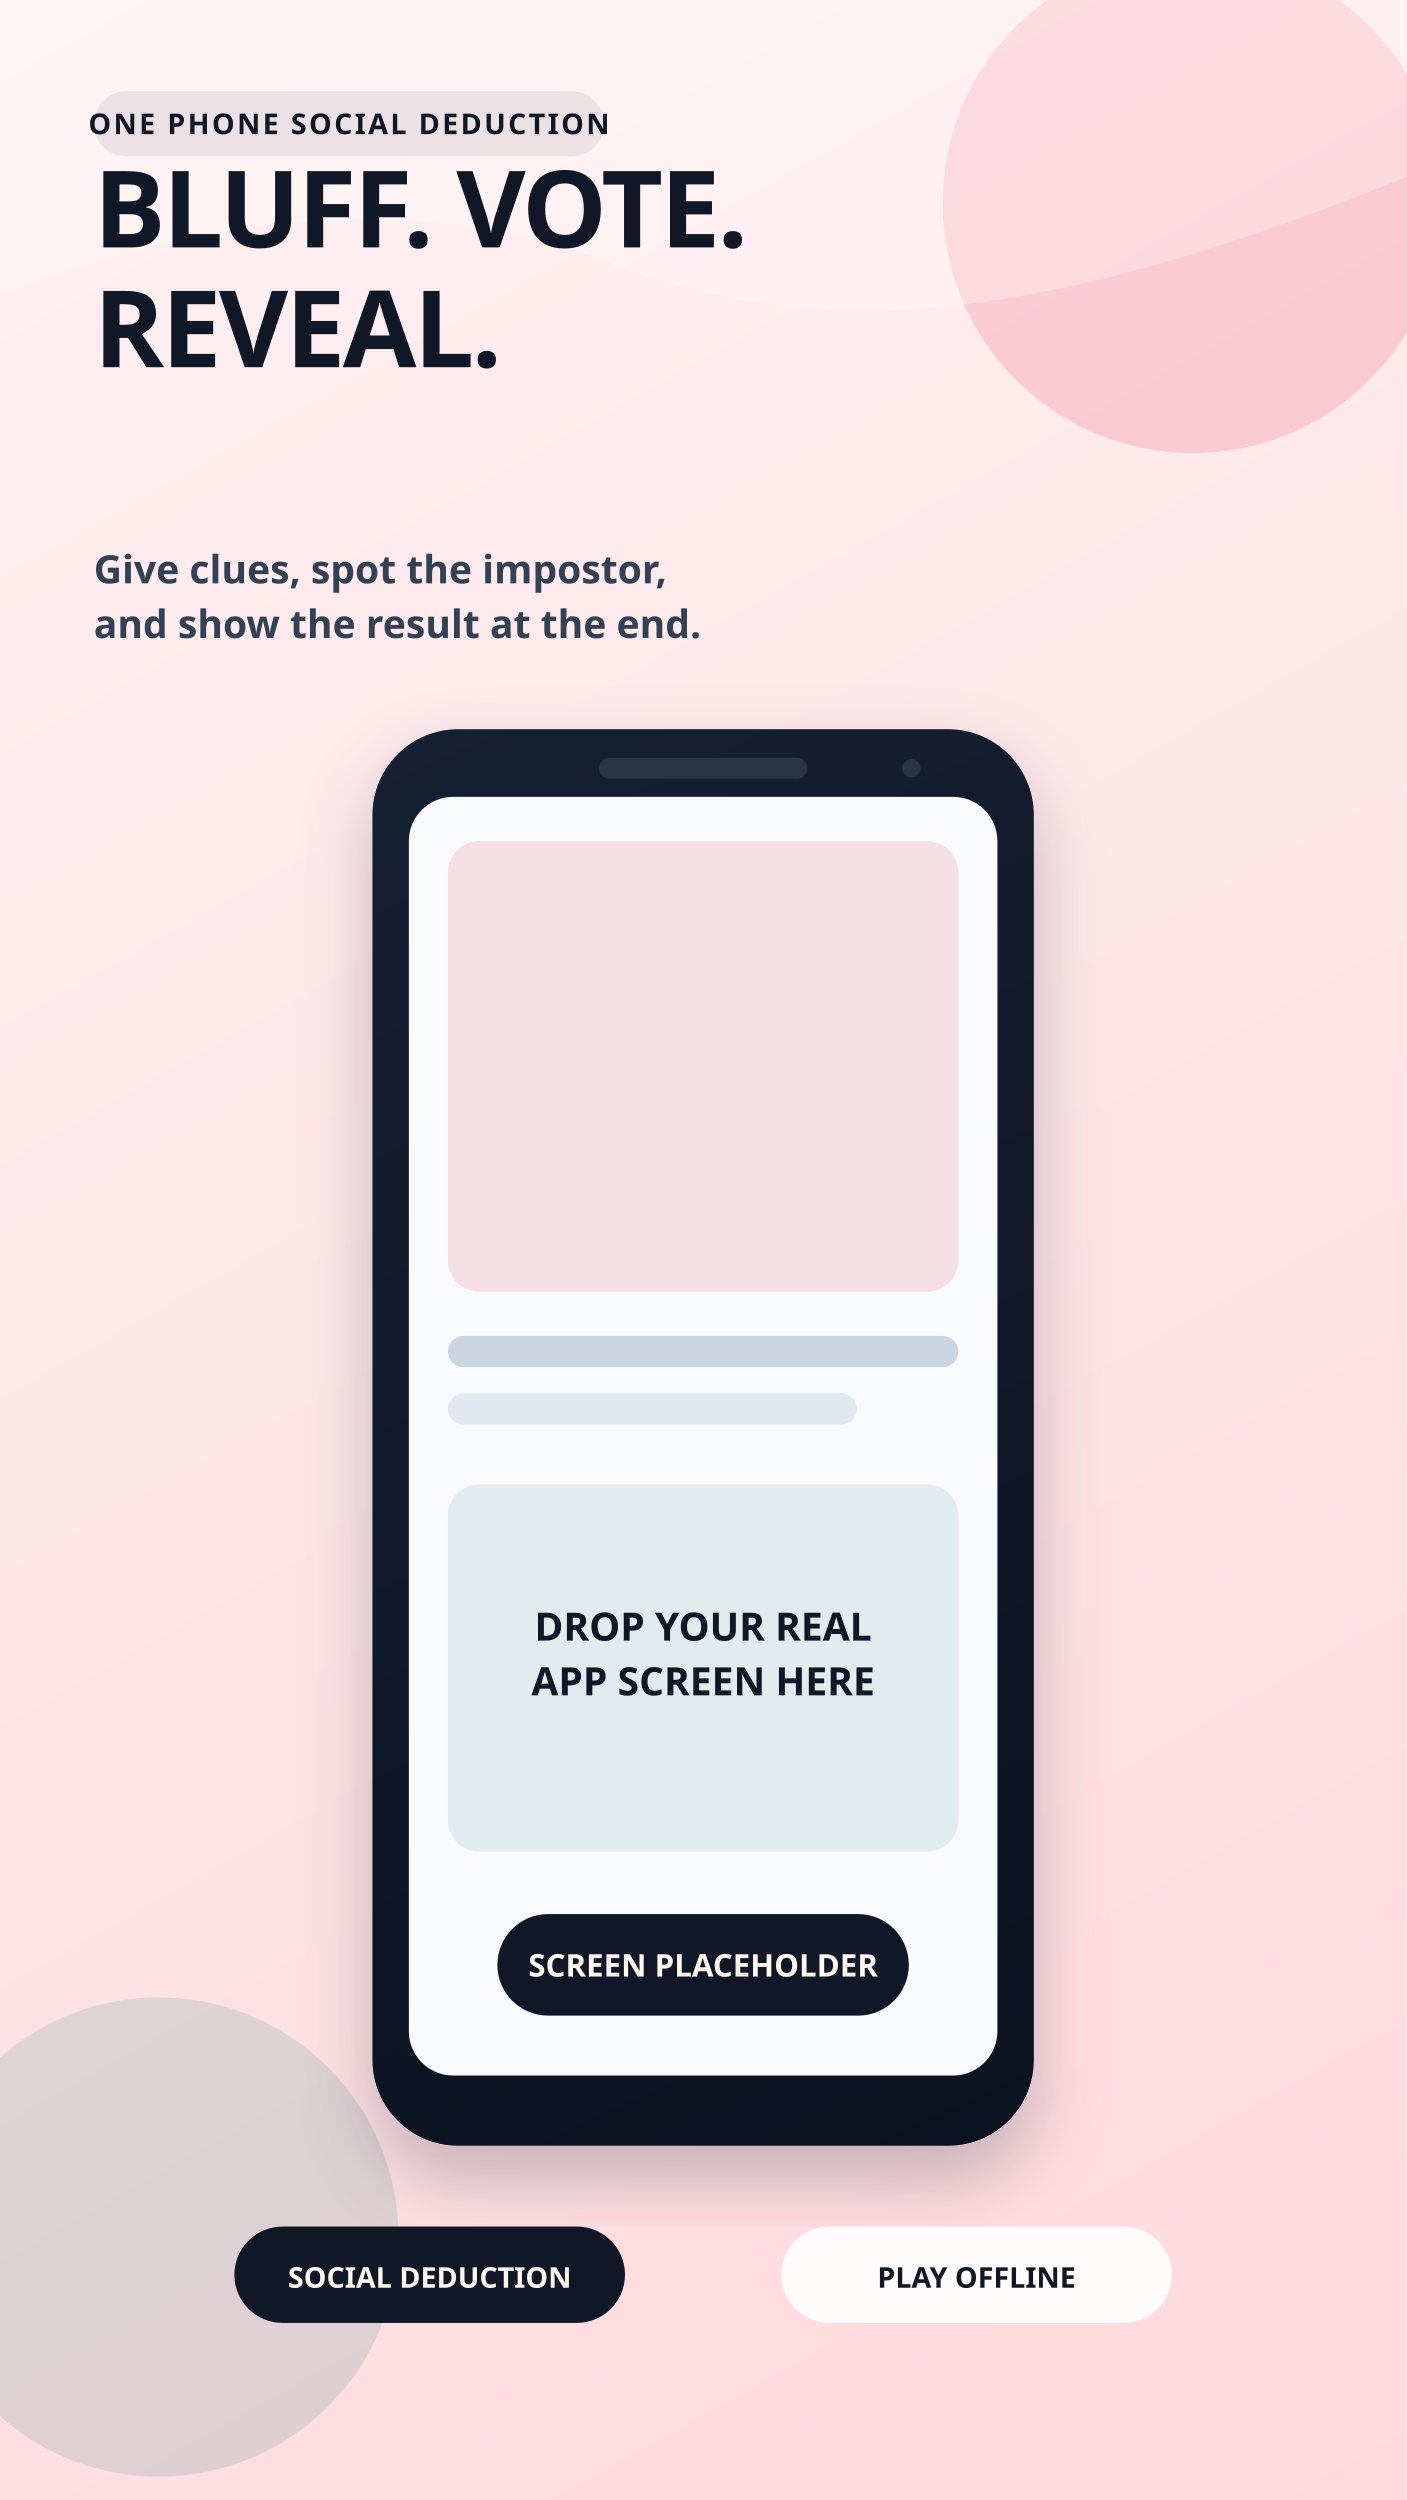
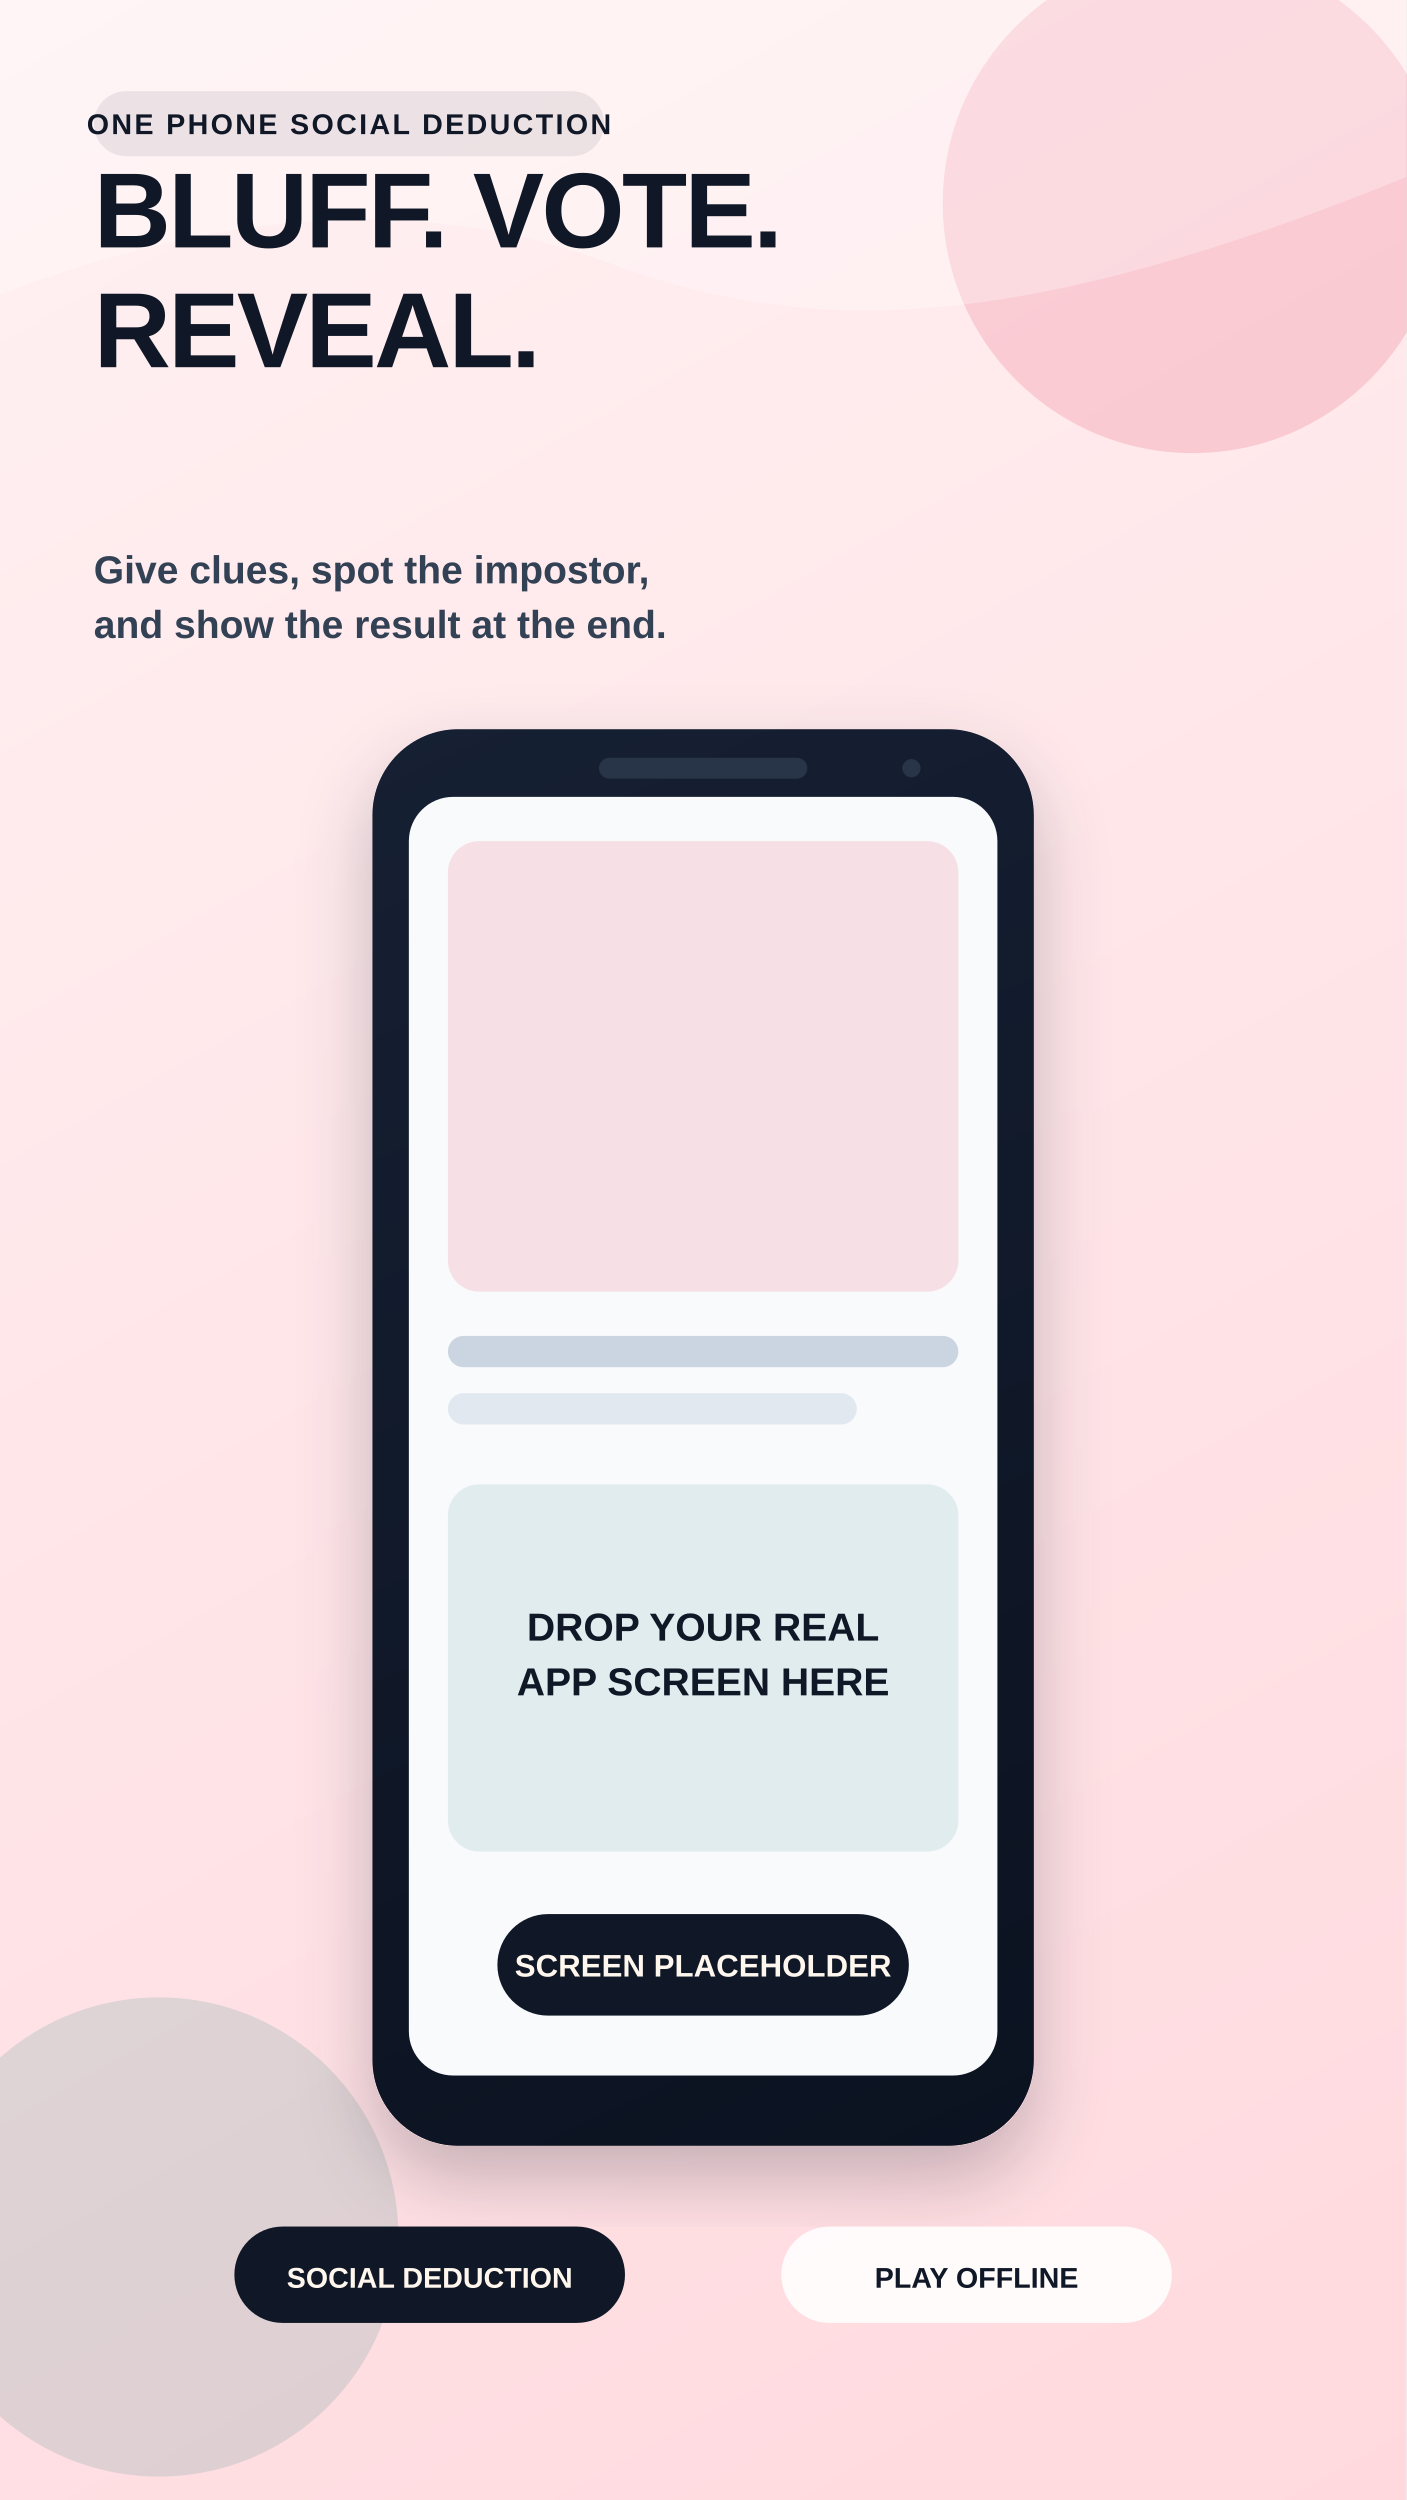
<svg xmlns="http://www.w3.org/2000/svg" width="1080" height="1920" viewBox="0 0 1080 1920" fill="none">
  <defs>
    <linearGradient id="bg" x1="0" y1="0" x2="1080" y2="1920" gradientUnits="userSpaceOnUse">
      <stop stop-color="#FFF1F2" />
      <stop offset="1" stop-color="#FFD9DE" />
    </linearGradient>
    <linearGradient id="phoneShell" x1="286" y1="560" x2="794" y2="1650" gradientUnits="userSpaceOnUse">
      <stop stop-color="#162033" />
      <stop offset="1" stop-color="#0B1220" />
    </linearGradient>
    <filter id="shadow" x="220" y="510" width="640" height="1200" filterUnits="userSpaceOnUse" color-interpolation-filters="sRGB">
      <feFlood flood-opacity="0" result="BackgroundImageFix" />
      <feColorMatrix in="SourceAlpha" type="matrix" values="0 0 0 0 0 0 0 0 0 0 0 0 0 0 0 0 0 0 127 0" result="hardAlpha" />
      <feOffset dy="26" />
      <feGaussianBlur stdDeviation="28" />
      <feComposite in2="hardAlpha" operator="out" />
      <feColorMatrix type="matrix" values="0 0 0 0 0.071 0 0 0 0 0.11 0 0 0 0 0.161 0 0 0 0.24 0" />
      <feBlend mode="normal" in2="BackgroundImageFix" result="effect1_dropShadow_1_1" />
      <feBlend mode="normal" in="SourceGraphic" in2="effect1_dropShadow_1_1" result="shape" />
    </filter>
  </defs>
  <rect width="1080" height="1920" fill="url(#bg)" />
  <circle cx="916" cy="156" r="192" fill="#E11D48" fill-opacity="0.15" />
  <circle cx="122" cy="1718" r="184" fill="#0F766E" fill-opacity="0.14" />
  <path d="M0 226C168 162 322 148 468 202C624 260 784 256 1080 136V0H0V226Z" fill="#FFFFFF" fill-opacity="0.28" />
  <rect x="72" y="70" width="392" height="50" rx="25" fill="#101827" fill-opacity="0.08" />
-   <text x="268" y="103" text-anchor="middle" fill="#101827" font-family="Aptos, Bahnschrift, Segoe UI, sans-serif" font-size="22" font-weight="800" letter-spacing="1.8">ONE PHONE SOCIAL DEDUCTION</text>
-   <text x="72" y="190" fill="#101827" font-family="Aptos Display, Bahnschrift, Segoe UI, sans-serif" font-size="82" font-weight="800" letter-spacing="-2">BLUFF. VOTE.</text>
-   <text x="72" y="282" fill="#101827" font-family="Aptos Display, Bahnschrift, Segoe UI, sans-serif" font-size="82" font-weight="800" letter-spacing="-2">REVEAL.</text>
-   <text x="72" y="448" fill="#334155" font-family="Aptos, Bahnschrift, Segoe UI, sans-serif" font-size="30" font-weight="600">Give clues, spot the impostor,</text>
-   <text x="72" y="490" fill="#334155" font-family="Aptos, Bahnschrift, Segoe UI, sans-serif" font-size="30" font-weight="600">and show the result at the end.</text>
+   <text x="268" y="103" text-anchor="middle" fill="#101827" font-family="Bahnschrift, Segoe UI, Arial, sans-serif" font-size="22" font-weight="800" letter-spacing="1.8">ONE PHONE SOCIAL DEDUCTION</text>
+   <text x="72" y="190" fill="#101827" font-family="Bahnschrift, Segoe UI, Arial, sans-serif" font-size="82" font-weight="800" letter-spacing="-2">BLUFF. VOTE.</text>
+   <text x="72" y="282" fill="#101827" font-family="Bahnschrift, Segoe UI, Arial, sans-serif" font-size="82" font-weight="800" letter-spacing="-2">REVEAL.</text>
+   <text x="72" y="448" fill="#334155" font-family="Bahnschrift, Segoe UI, Arial, sans-serif" font-size="30" font-weight="600">Give clues, spot the impostor,</text>
+   <text x="72" y="490" fill="#334155" font-family="Bahnschrift, Segoe UI, Arial, sans-serif" font-size="30" font-weight="600">and show the result at the end.</text>
  <g filter="url(#shadow)">
    <rect x="286" y="560" width="508" height="1088" rx="66" fill="url(#phoneShell)" />
    <rect x="314" y="612" width="452" height="982" rx="34" fill="#F8FAFC" />
    <rect x="460" y="582" width="160" height="16" rx="8" fill="#283548" />
    <circle cx="700" cy="590" r="7" fill="#283548" />
    <rect x="344" y="646" width="392" height="346" rx="24" fill="#E11D48" fill-opacity="0.12" />
    <rect x="344" y="1026" width="392" height="24" rx="12" fill="#CBD5E1" />
    <rect x="344" y="1070" width="314" height="24" rx="12" fill="#E2E8F0" />
    <rect x="344" y="1140" width="392" height="282" rx="24" fill="#0F766E" fill-opacity="0.10" />
    <rect x="382" y="1470" width="316" height="78" rx="39" fill="#101827" />
-     <text x="540" y="1260" text-anchor="middle" fill="#101827" font-family="Aptos, Bahnschrift, Segoe UI, sans-serif" font-size="30" font-weight="800">DROP YOUR REAL</text>
-     <text x="540" y="1302" text-anchor="middle" fill="#101827" font-family="Aptos, Bahnschrift, Segoe UI, sans-serif" font-size="30" font-weight="800">APP SCREEN HERE</text>
-     <text x="540" y="1518" text-anchor="middle" fill="#FFF7ED" font-family="Aptos, Bahnschrift, Segoe UI, sans-serif" font-size="24" font-weight="800">SCREEN PLACEHOLDER</text>
+     <text x="540" y="1260" text-anchor="middle" fill="#101827" font-family="Bahnschrift, Segoe UI, Arial, sans-serif" font-size="30" font-weight="800">DROP YOUR REAL</text>
+     <text x="540" y="1302" text-anchor="middle" fill="#101827" font-family="Bahnschrift, Segoe UI, Arial, sans-serif" font-size="30" font-weight="800">APP SCREEN HERE</text>
+     <text x="540" y="1518" text-anchor="middle" fill="#FFF7ED" font-family="Bahnschrift, Segoe UI, Arial, sans-serif" font-size="24" font-weight="800">SCREEN PLACEHOLDER</text>
  </g>
  <rect x="180" y="1710" width="300" height="74" rx="37" fill="#101827" />
-   <text x="330" y="1757" text-anchor="middle" fill="#FFF7ED" font-family="Aptos, Bahnschrift, Segoe UI, sans-serif" font-size="22" font-weight="800">SOCIAL DEDUCTION</text>
+   <text x="330" y="1757" text-anchor="middle" fill="#FFF7ED" font-family="Bahnschrift, Segoe UI, Arial, sans-serif" font-size="22" font-weight="800">SOCIAL DEDUCTION</text>
  <rect x="600" y="1710" width="300" height="74" rx="37" fill="#FFFFFF" fill-opacity="0.88" />
-   <text x="750" y="1757" text-anchor="middle" fill="#101827" font-family="Aptos, Bahnschrift, Segoe UI, sans-serif" font-size="22" font-weight="800">PLAY OFFLINE</text>
+   <text x="750" y="1757" text-anchor="middle" fill="#101827" font-family="Bahnschrift, Segoe UI, Arial, sans-serif" font-size="22" font-weight="800">PLAY OFFLINE</text>
</svg>
